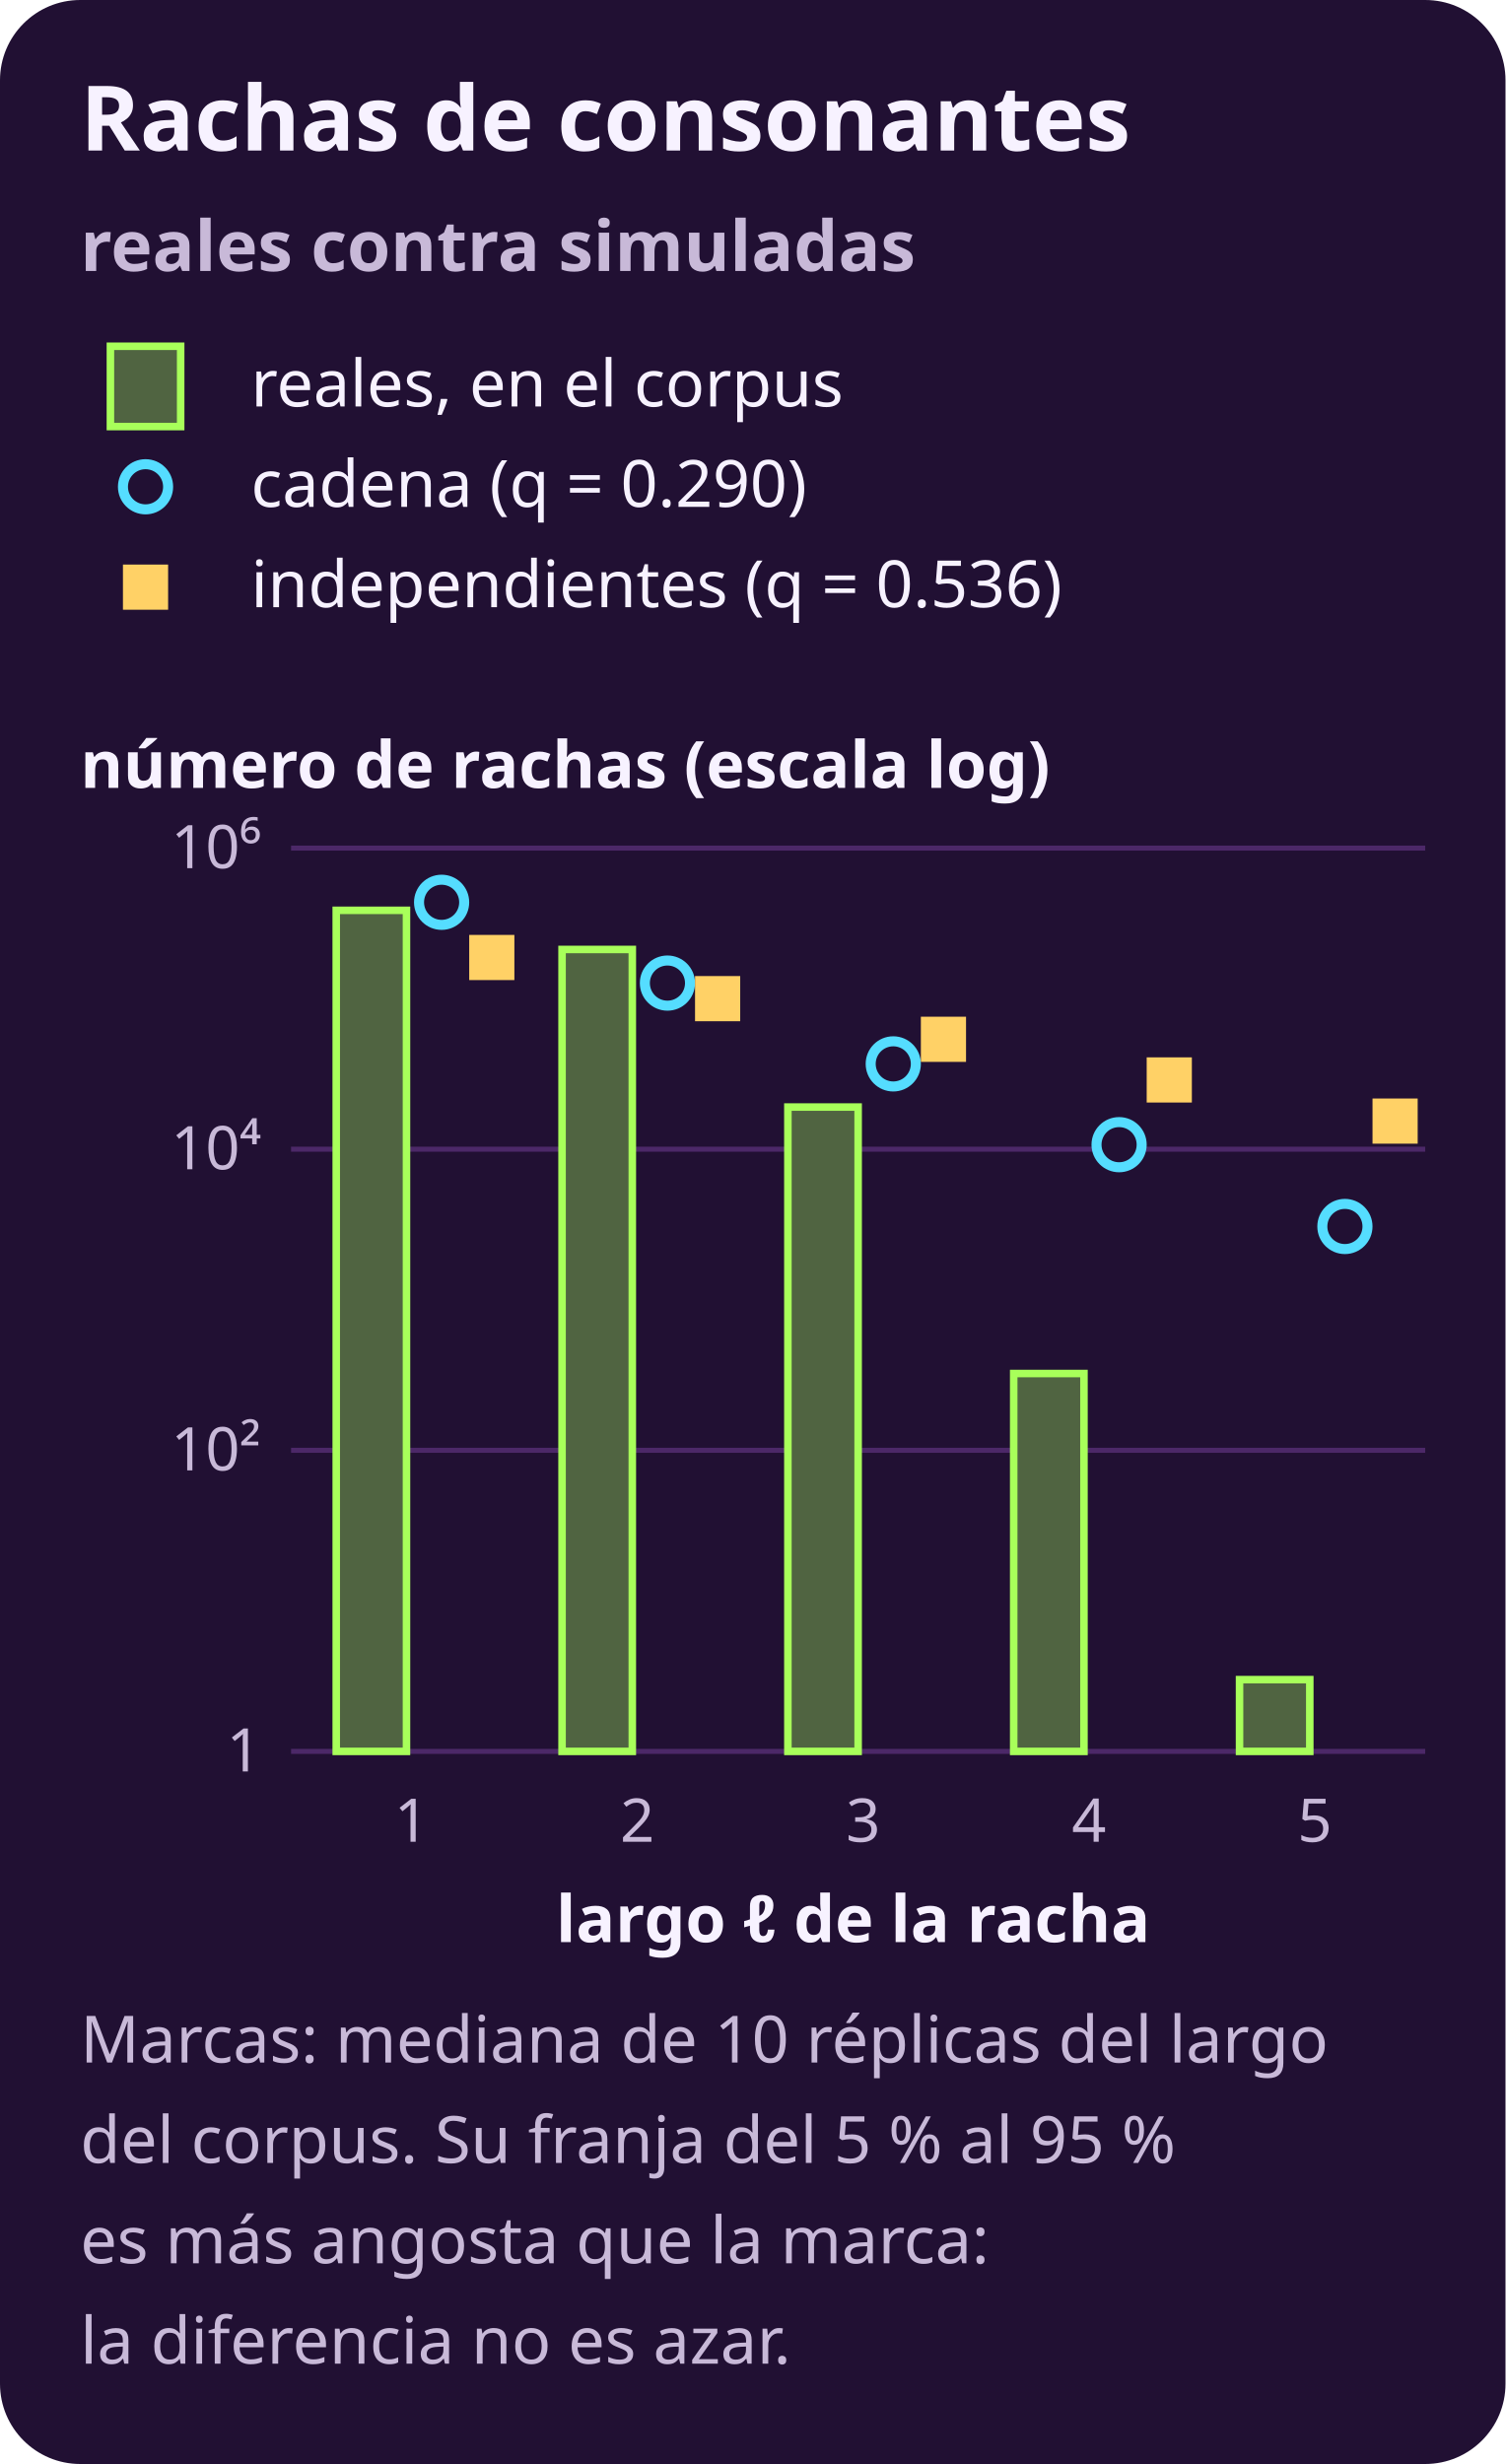
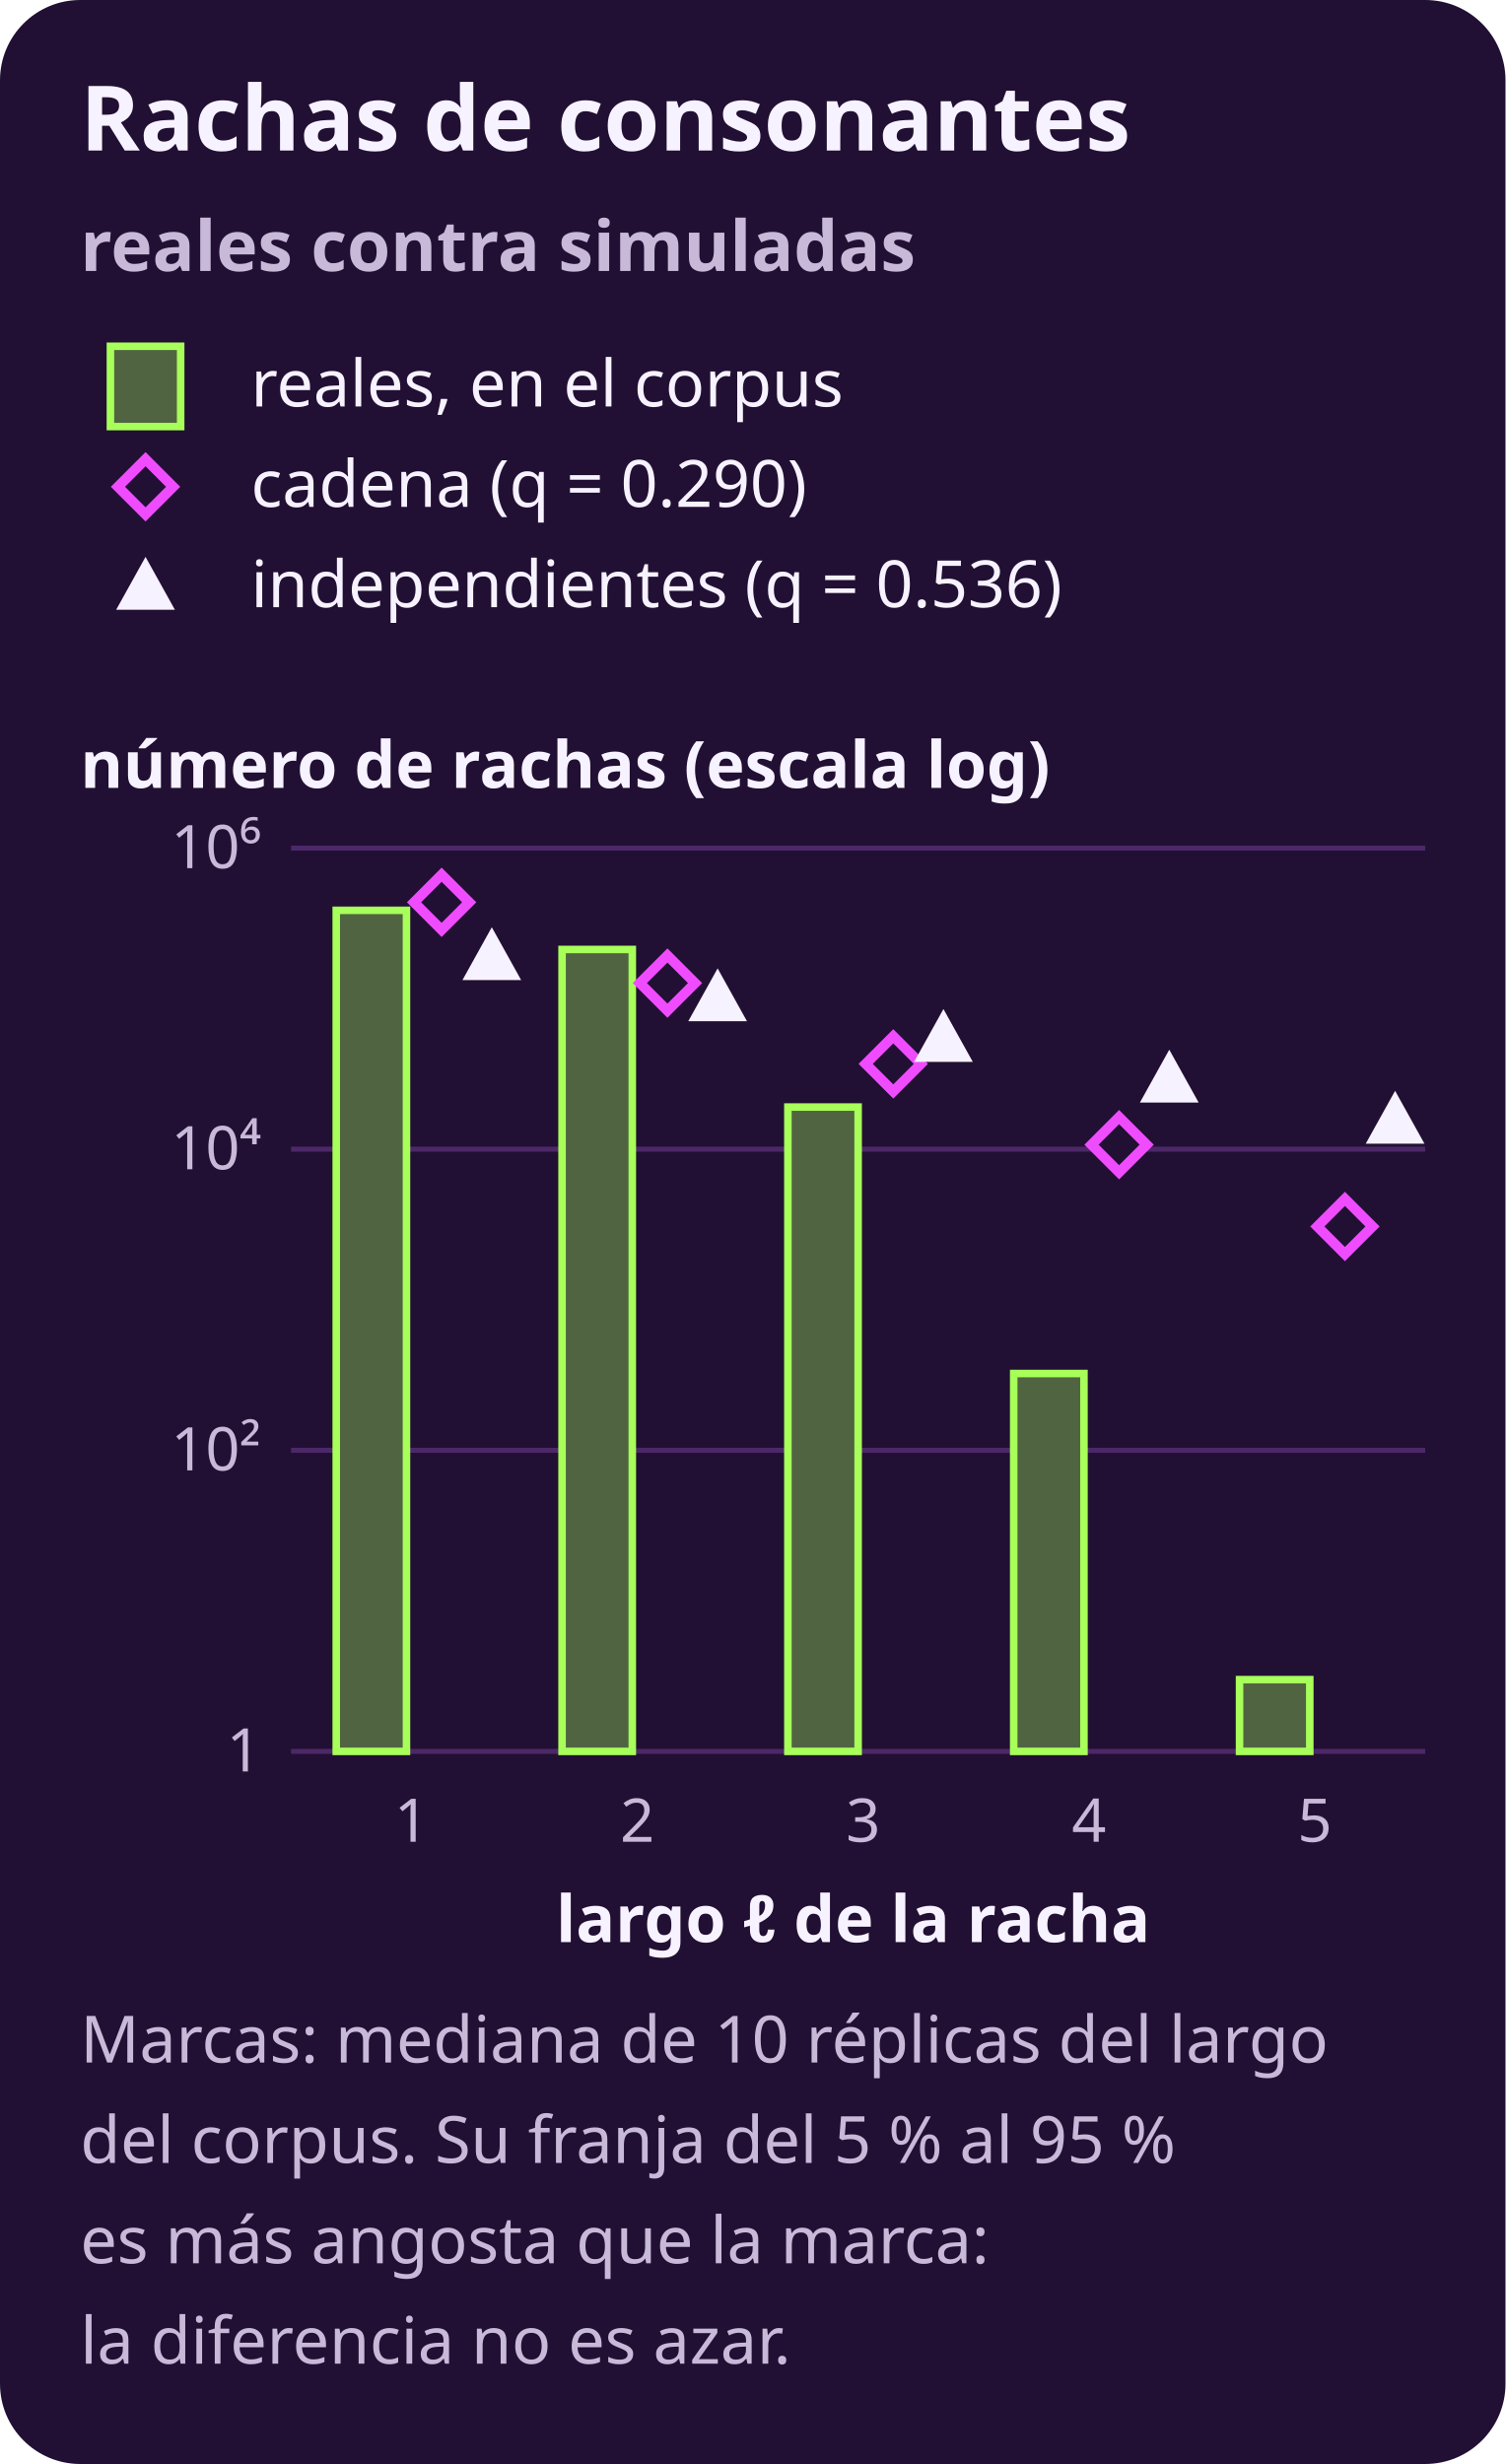
- <svg xmlns="http://www.w3.org/2000/svg" width="300" height="491" viewBox="0 0 300 491" role="img" aria-label="Número de rachas de consonantes de cada largo ℓ, de 1 a 5, en escala logarítmica: las reales del corpus (barras) contra la mediana de 10 réplicas del largo del corpus de una cadena con q = 0.290 (círculos) y de letras independientes con q = 0.536 (cuadrados). ℓ = 1: reales 384 971, cadena 438 112, independientes 187 124; ℓ = 2: reales 212 310, cadena 126 722, independientes 100 176; ℓ = 3: reales 19 027, cadena 36 729, independientes 53 611; ℓ = 4: reales 323, cadena 10 684, independientes 28 819; ℓ = 5: reales 3, cadena 3 072, independientes 15 360. La franja del 5 % al 95 % de las réplicas es más angosta que la marca.">
+ <svg xmlns="http://www.w3.org/2000/svg" width="300" height="491" viewBox="0 0 300 491" role="img" aria-label="Número de rachas de consonantes de cada largo ℓ, de 1 a 5, en escala logarítmica: las reales del corpus (barras) contra la mediana de 10 réplicas del largo del corpus de una cadena con q = 0.290 (rombos) y de letras independientes con q = 0.536 (triángulos). ℓ = 1: reales 384 971, cadena 438 112, independientes 187 124; ℓ = 2: reales 212 310, cadena 126 722, independientes 100 176; ℓ = 3: reales 19 027, cadena 36 729, independientes 53 611; ℓ = 4: reales 323, cadena 10 684, independientes 28 819; ℓ = 5: reales 3, cadena 3 072, independientes 15 360. La franja del 5 % al 95 % de las réplicas es más angosta que la marca.">
  <rect x="0" y="0" width="300" height="491" rx="16" fill="#211033" />
  <defs>
    <marker id="p" viewBox="0 0 10 10" refX="9" refY="5" markerWidth="6" markerHeight="6" orient="auto-start-reverse">
      <path d="M 0 0 L 10 5 L 0 10 z" fill="#f04cff" />
    </marker>
    <marker id="s" viewBox="0 0 10 10" refX="9" refY="5" markerWidth="6" markerHeight="6" orient="auto-start-reverse">
      <path d="M 0 0 L 10 5 L 0 10 z" fill="#c8b9d8" />
    </marker>
  </defs>
  <text x="16" y="30" fill="#f7f2ff" font-family="system-ui, sans-serif" font-size="18" font-weight="700" text-anchor="start">Rachas de consonantes</text>
  <text x="16" y="54" fill="#c8b9d8" font-family="system-ui, sans-serif" font-size="14" font-weight="700" text-anchor="start">reales contra simuladas</text>
  <rect x="22" y="69" width="14" height="16" fill="#506441" stroke="#a8ff5a" stroke-width="1.5" />
  <text x="50" y="81" fill="#f7f2ff" font-family="system-ui, sans-serif" font-size="13" font-weight="normal" text-anchor="start">reales, en el corpus</text>
-   <circle cx="29" cy="97" r="4.5" fill="#211033" stroke="#55ddff" stroke-width="2" />
+   <polygon points="29,91.5 34.5,97 29,102.5 23.5,97" fill="#211033" stroke="#f04cff" stroke-width="2" />
  <text x="50" y="101" fill="#f7f2ff" font-family="system-ui, sans-serif" font-size="13" font-weight="normal" text-anchor="start">cadena (q = 0.290)</text>
-   <rect x="25" y="113" width="8" height="8" fill="#ffd166" stroke="#ffd166" stroke-width="1" />
+   <polygon points="29,112 34,121 24,121" fill="#f7f2ff" stroke="#f7f2ff" stroke-width="1" />
  <text x="50" y="121" fill="#f7f2ff" font-family="system-ui, sans-serif" font-size="13" font-weight="normal" text-anchor="start">independientes (q = 0.536)</text>
  <text x="16" y="157" fill="#f7f2ff" font-family="system-ui, sans-serif" font-size="13" font-weight="700" text-anchor="start">número de rachas (escala log)</text>
  <line x1="58" y1="349" x2="284" y2="349" stroke="#4c2868" stroke-width="1" />
  <text x="52" y="353" fill="#c8b9d8" font-family="system-ui, sans-serif" font-size="12" font-weight="normal" text-anchor="end">1</text>
  <line x1="58" y1="289" x2="284" y2="289" stroke="#4c2868" stroke-width="1" />
  <text x="52" y="293" fill="#c8b9d8" font-family="system-ui, sans-serif" font-size="12" font-weight="normal" text-anchor="end">10²</text>
  <line x1="58" y1="229" x2="284" y2="229" stroke="#4c2868" stroke-width="1" />
  <text x="52" y="233" fill="#c8b9d8" font-family="system-ui, sans-serif" font-size="12" font-weight="normal" text-anchor="end">10⁴</text>
  <line x1="58" y1="169" x2="284" y2="169" stroke="#4c2868" stroke-width="1" />
  <text x="52" y="173" fill="#c8b9d8" font-family="system-ui, sans-serif" font-size="12" font-weight="normal" text-anchor="end">10⁶</text>
  <rect x="67" y="181.4" width="14" height="167.6" fill="#506441" stroke="#a8ff5a" stroke-width="1.5" />
-   <line x1="88" y1="179.7" x2="88" y2="179.8" stroke="#55ddff" stroke-width="1.5" />
-   <circle cx="88" cy="179.8" r="4.5" fill="#211033" stroke="#55ddff" stroke-width="2" />
-   <line x1="98" y1="190.8" x2="98" y2="190.9" stroke="#ffd166" stroke-width="1.5" />
-   <rect x="94" y="186.8" width="8" height="8" fill="#ffd166" stroke="#ffd166" stroke-width="1" />
+   <line x1="88" y1="179.7" x2="88" y2="179.8" stroke="#f04cff" stroke-width="1.5" />
+   <polygon points="88,174.3 93.5,179.8 88,185.3 82.5,179.8" fill="#211033" stroke="#f04cff" stroke-width="2" />
+   <line x1="98" y1="190.8" x2="98" y2="190.9" stroke="#f7f2ff" stroke-width="1.5" />
+   <polygon points="98,185.8 103,194.8 93,194.8" fill="#f7f2ff" stroke="#f7f2ff" stroke-width="1" />
  <text x="82" y="367" fill="#c8b9d8" font-family="system-ui, sans-serif" font-size="12" font-weight="normal" text-anchor="middle">1</text>
  <rect x="112" y="189.2" width="14" height="159.8" fill="#506441" stroke="#a8ff5a" stroke-width="1.5" />
-   <line x1="133" y1="195.9" x2="133" y2="195.9" stroke="#55ddff" stroke-width="1.5" />
-   <circle cx="133" cy="195.9" r="4.5" fill="#211033" stroke="#55ddff" stroke-width="2" />
-   <line x1="143" y1="198.9" x2="143" y2="199" stroke="#ffd166" stroke-width="1.5" />
-   <rect x="139" y="195" width="8" height="8" fill="#ffd166" stroke="#ffd166" stroke-width="1" />
+   <line x1="133" y1="195.9" x2="133" y2="195.9" stroke="#f04cff" stroke-width="1.5" />
+   <polygon points="133,190.4 138.5,195.9 133,201.4 127.5,195.9" fill="#211033" stroke="#f04cff" stroke-width="2" />
+   <line x1="143" y1="198.9" x2="143" y2="199" stroke="#f7f2ff" stroke-width="1.5" />
+   <polygon points="143,194 148,203 138,203" fill="#f7f2ff" stroke="#f7f2ff" stroke-width="1" />
  <text x="127" y="367" fill="#c8b9d8" font-family="system-ui, sans-serif" font-size="12" font-weight="normal" text-anchor="middle">2</text>
  <rect x="157" y="220.6" width="14" height="128.4" fill="#506441" stroke="#a8ff5a" stroke-width="1.5" />
-   <line x1="178" y1="212" x2="178" y2="212.2" stroke="#55ddff" stroke-width="1.5" />
-   <circle cx="178" cy="212" r="4.5" fill="#211033" stroke="#55ddff" stroke-width="2" />
-   <line x1="188" y1="207" x2="188" y2="207.2" stroke="#ffd166" stroke-width="1.5" />
-   <rect x="184" y="203.1" width="8" height="8" fill="#ffd166" stroke="#ffd166" stroke-width="1" />
+   <line x1="178" y1="212" x2="178" y2="212.2" stroke="#f04cff" stroke-width="1.5" />
+   <polygon points="178,206.5 183.5,212 178,217.5 172.5,212" fill="#211033" stroke="#f04cff" stroke-width="2" />
+   <line x1="188" y1="207" x2="188" y2="207.2" stroke="#f7f2ff" stroke-width="1.5" />
+   <polygon points="188,202.1 193,211.1 183,211.1" fill="#f7f2ff" stroke="#f7f2ff" stroke-width="1" />
  <text x="172" y="367" fill="#c8b9d8" font-family="system-ui, sans-serif" font-size="12" font-weight="normal" text-anchor="middle">3</text>
  <rect x="202" y="273.7" width="14" height="75.3" fill="#506441" stroke="#a8ff5a" stroke-width="1.5" />
-   <line x1="223" y1="228" x2="223" y2="228.3" stroke="#55ddff" stroke-width="1.5" />
-   <circle cx="223" cy="228.1" r="4.5" fill="#211033" stroke="#55ddff" stroke-width="2" />
-   <line x1="233" y1="215.1" x2="233" y2="215.3" stroke="#ffd166" stroke-width="1.5" />
-   <rect x="229" y="211.2" width="8" height="8" fill="#ffd166" stroke="#ffd166" stroke-width="1" />
+   <line x1="223" y1="228" x2="223" y2="228.3" stroke="#f04cff" stroke-width="1.5" />
+   <polygon points="223,222.6 228.5,228.1 223,233.6 217.5,228.1" fill="#211033" stroke="#f04cff" stroke-width="2" />
+   <line x1="233" y1="215.1" x2="233" y2="215.3" stroke="#f7f2ff" stroke-width="1.5" />
+   <polygon points="233,210.2 238,219.2 228,219.2" fill="#f7f2ff" stroke="#f7f2ff" stroke-width="1" />
  <text x="217" y="367" fill="#c8b9d8" font-family="system-ui, sans-serif" font-size="12" font-weight="normal" text-anchor="middle">4</text>
  <rect x="247" y="334.7" width="14" height="14.3" fill="#506441" stroke="#a8ff5a" stroke-width="1.5" />
-   <line x1="268" y1="244" x2="268" y2="244.7" stroke="#55ddff" stroke-width="1.5" />
-   <circle cx="268" cy="244.4" r="4.5" fill="#211033" stroke="#55ddff" stroke-width="2" />
-   <line x1="278" y1="223.3" x2="278" y2="223.5" stroke="#ffd166" stroke-width="1.5" />
-   <rect x="274" y="219.4" width="8" height="8" fill="#ffd166" stroke="#ffd166" stroke-width="1" />
+   <line x1="268" y1="244" x2="268" y2="244.7" stroke="#f04cff" stroke-width="1.5" />
+   <polygon points="268,238.9 273.5,244.4 268,249.9 262.5,244.4" fill="#211033" stroke="#f04cff" stroke-width="2" />
+   <line x1="278" y1="223.3" x2="278" y2="223.5" stroke="#f7f2ff" stroke-width="1.5" />
+   <polygon points="278,218.4 283,227.4 273,227.4" fill="#f7f2ff" stroke="#f7f2ff" stroke-width="1" />
  <text x="262" y="367" fill="#c8b9d8" font-family="system-ui, sans-serif" font-size="12" font-weight="normal" text-anchor="middle">5</text>
  <text x="170" y="387" fill="#f7f2ff" font-family="system-ui, sans-serif" font-size="13" font-weight="700" text-anchor="middle">largo ℓ de la racha</text>
  <text x="16" y="411" fill="#c8b9d8" font-family="system-ui, sans-serif" font-size="13" font-weight="normal" text-anchor="start">Marcas: mediana de 10 réplicas del largo</text>
  <text x="16" y="431" fill="#c8b9d8" font-family="system-ui, sans-serif" font-size="13" font-weight="normal" text-anchor="start">del corpus. Su franja del 5 % al 95 %</text>
  <text x="16" y="451" fill="#c8b9d8" font-family="system-ui, sans-serif" font-size="13" font-weight="normal" text-anchor="start">es más angosta que la marca:</text>
  <text x="16" y="471" fill="#c8b9d8" font-family="system-ui, sans-serif" font-size="13" font-weight="normal" text-anchor="start">la diferencia no es azar.</text>
</svg>
